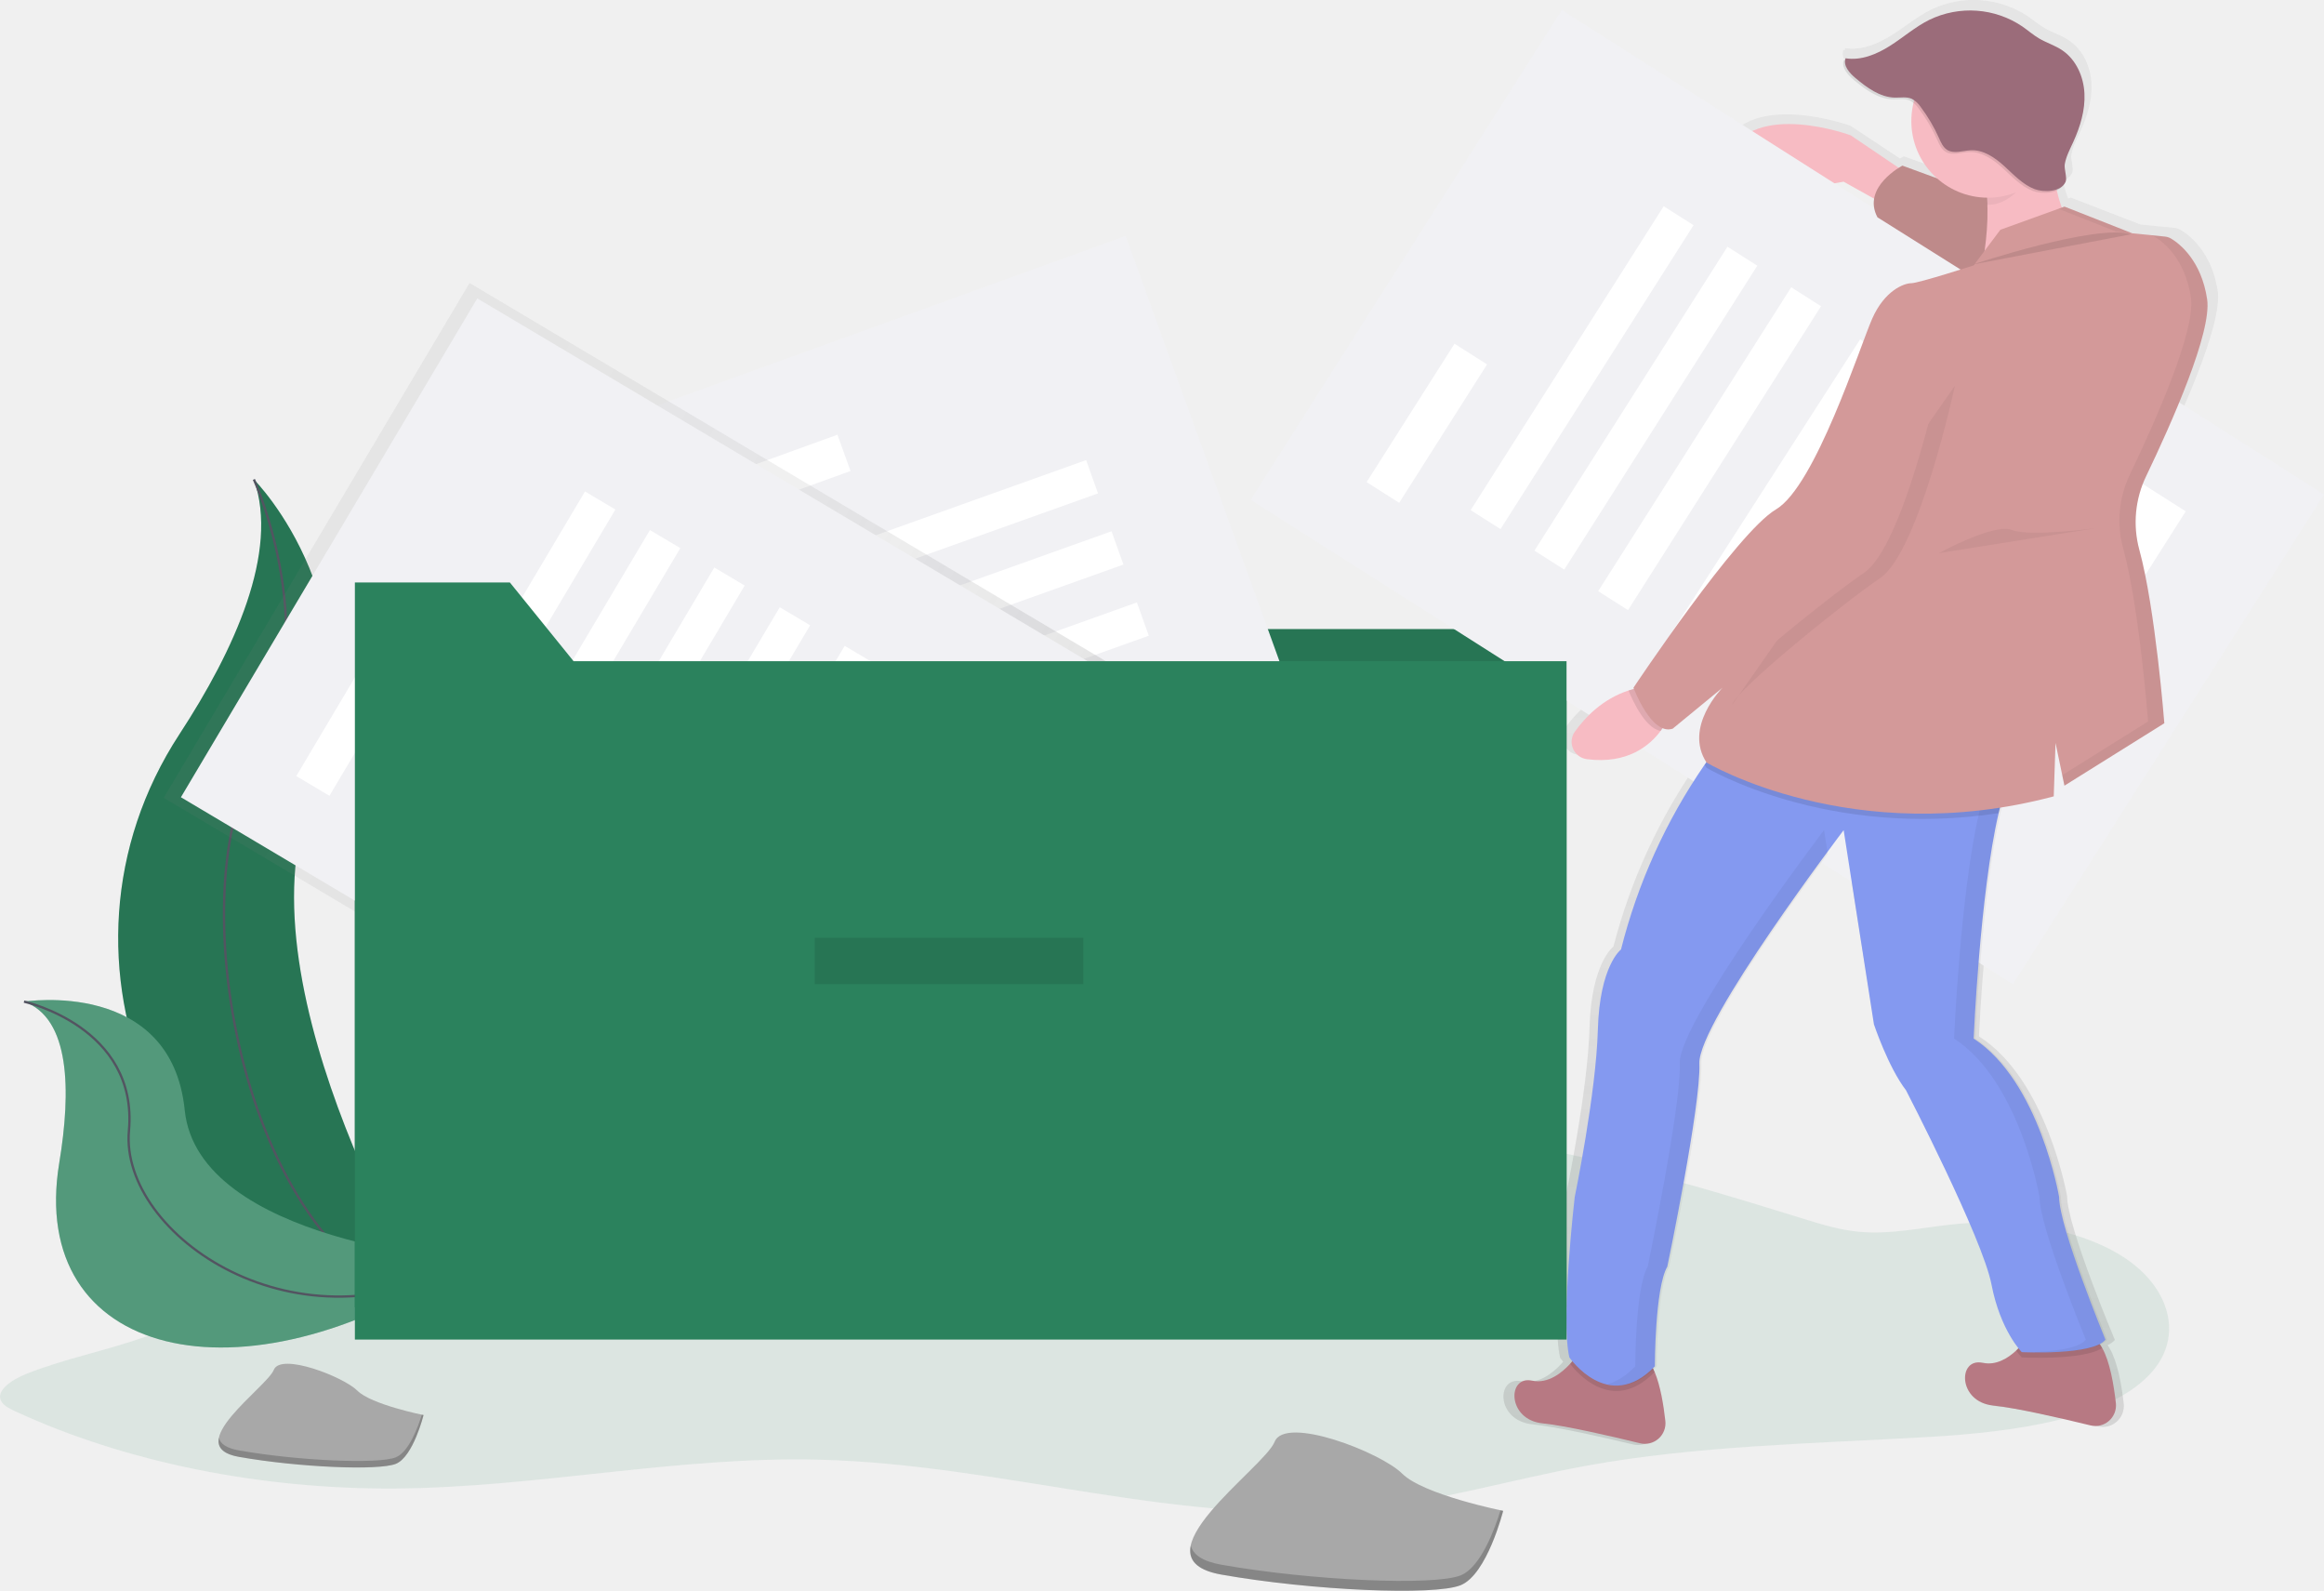
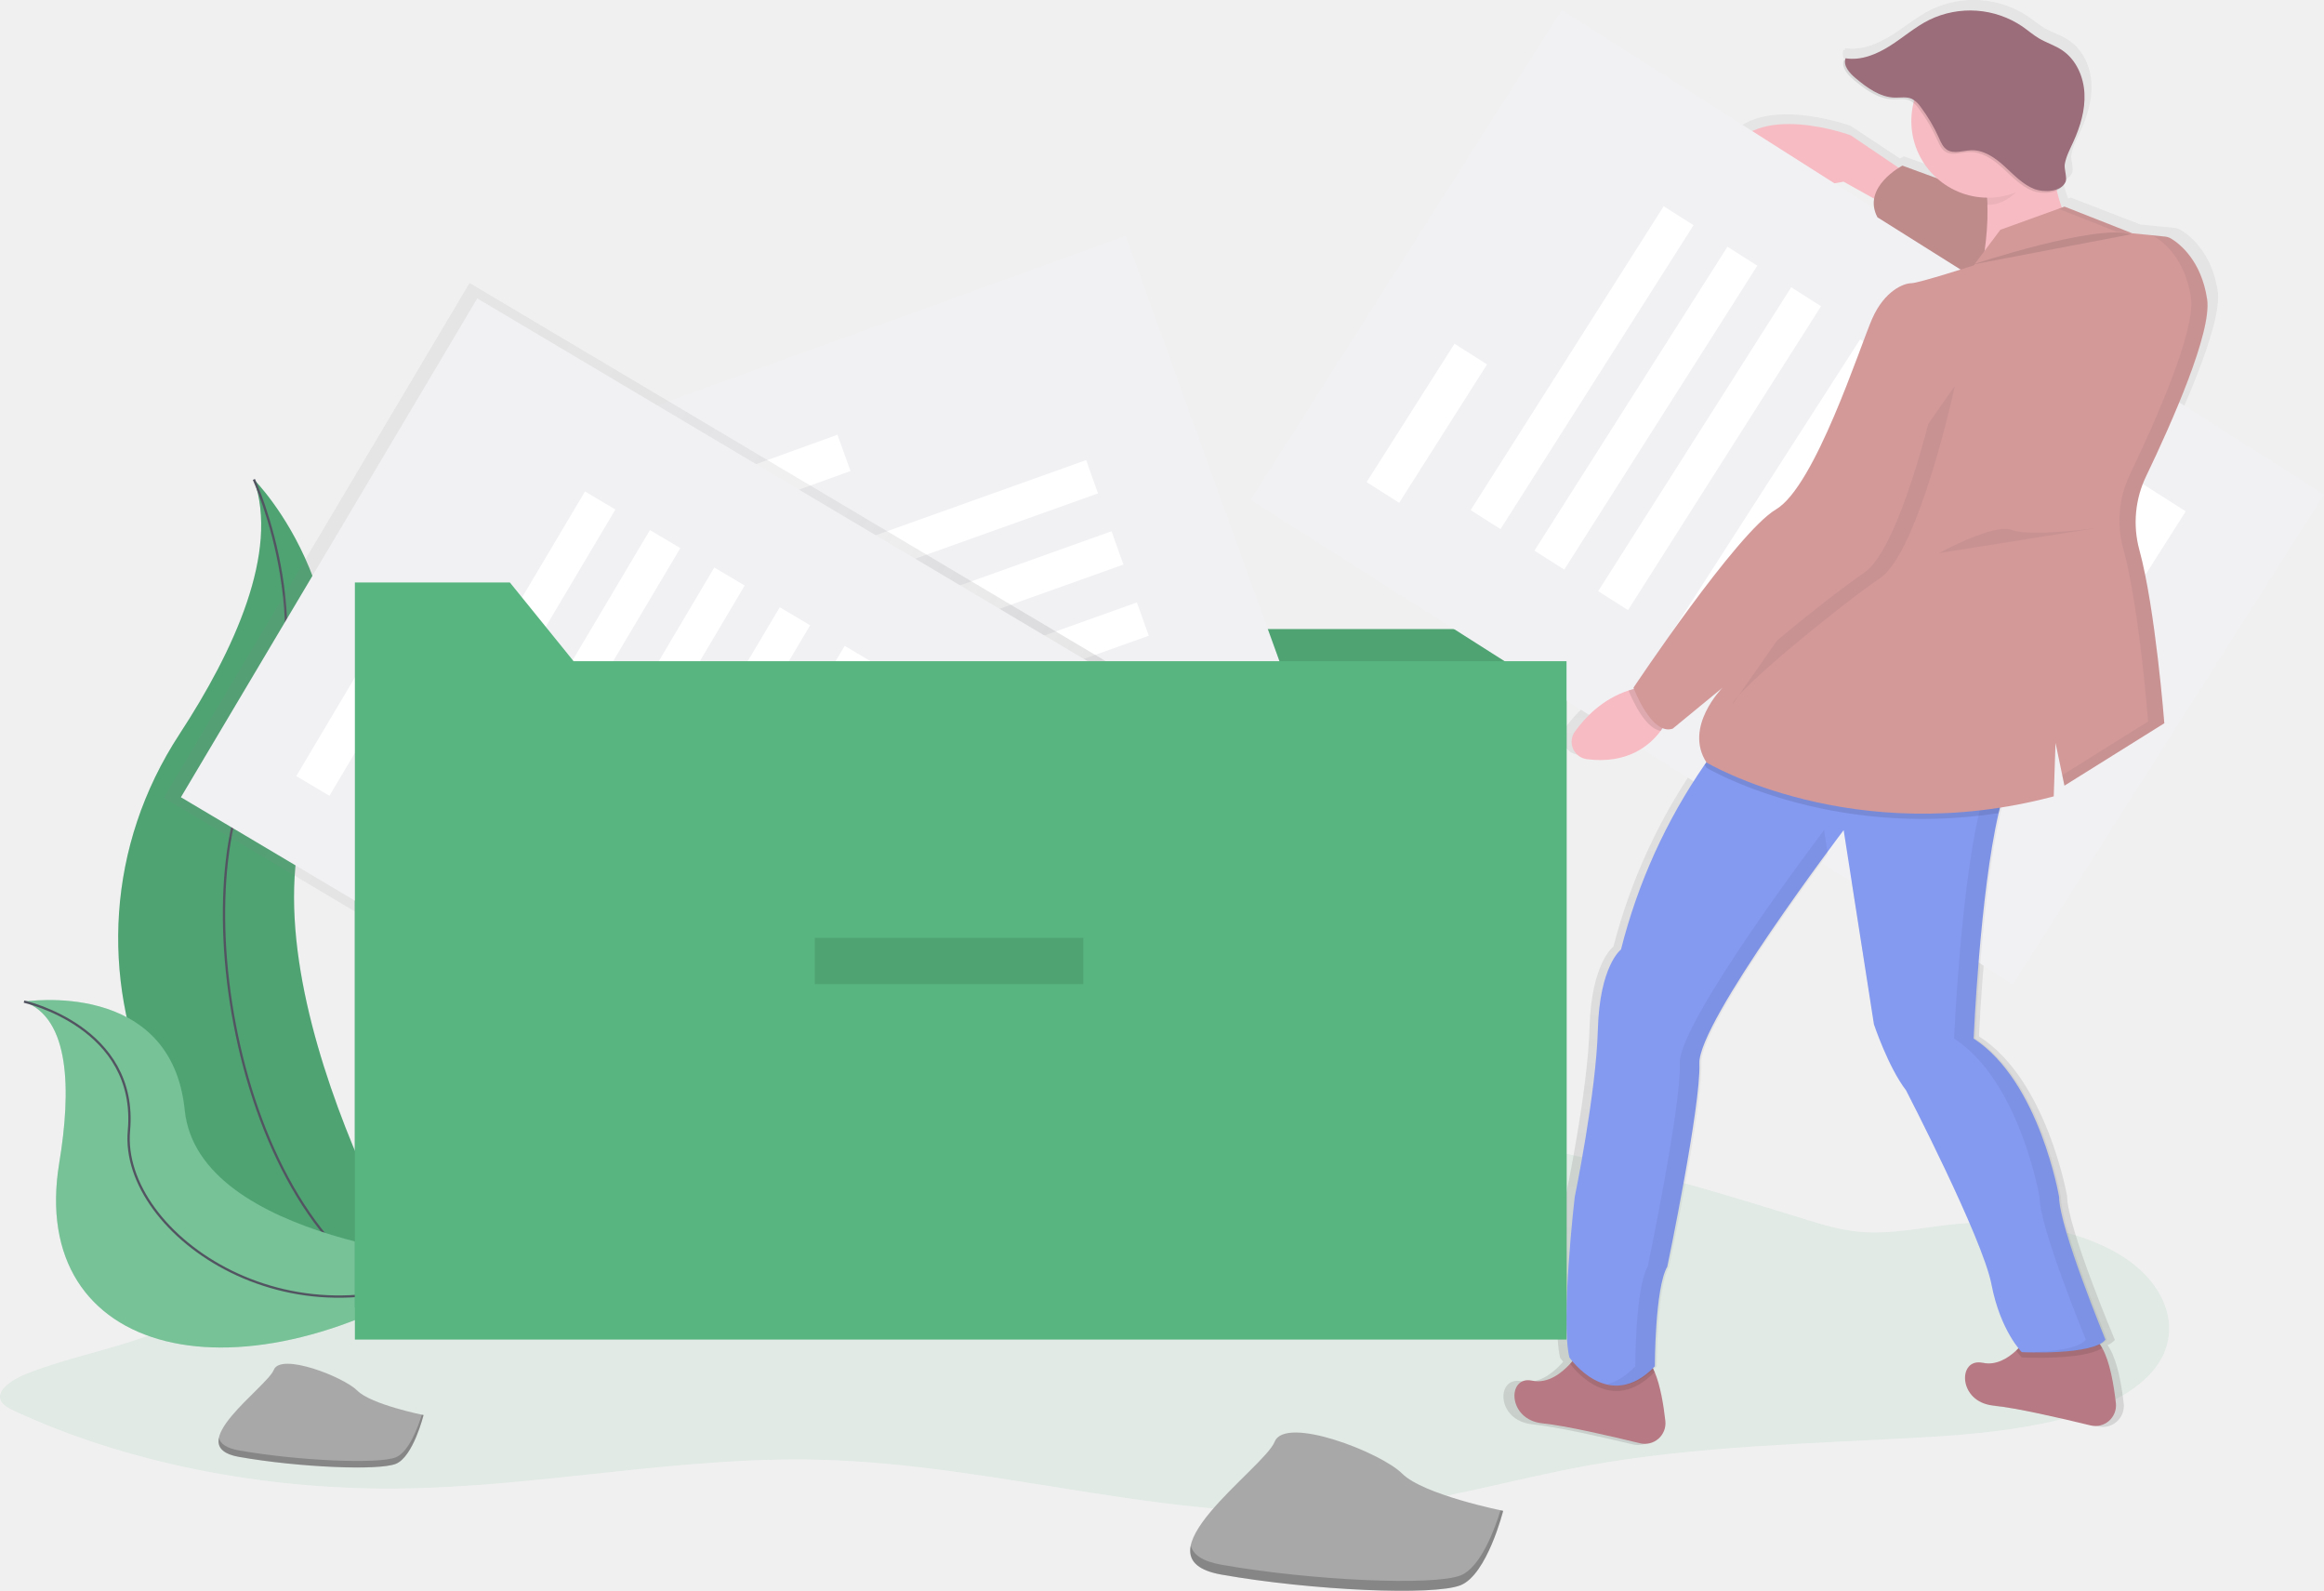
<svg xmlns="http://www.w3.org/2000/svg" xmlns:xlink="http://www.w3.org/1999/xlink" id="4ab60524-fc39-4f87-ab18-e44e377082c8" data-name="Layer 1" width="1003.96" height="687.01" viewBox="0 0 1003.96 687.01">
  <defs>
    <linearGradient id="f0a282d0-9b08-452c-9a6e-ab0cad214b10" x1="378.33" y1="494.44" x2="378.33" y2="91.8" gradientTransform="translate(29.55 152.11)" gradientUnits="userSpaceOnUse">
      <stop offset="0" stop-color="gray" stop-opacity="0.25" />
      <stop offset="0.54" stop-color="gray" stop-opacity="0.12" />
      <stop offset="1" stop-color="gray" stop-opacity="0.1" />
    </linearGradient>
    <linearGradient id="b45dc65a-d934-4006-b8a5-a3a1dfbcc07e" x1="901.92" y1="733" x2="901.92" y2="109" gradientTransform="matrix(1, 0, 0, 1, 0, 0)" xlink:href="#f0a282d0-9b08-452c-9a6e-ab0cad214b10" />
  </defs>
-   <path d="M196,630.27c-4.29,9.21,1.85,19.15-.28,28.66-2.69,12-18.11,21.34-34.72,27.3s-35.16,9.58-51.35,16c-7,2.77-14.3,7.88-10.66,12.58,1.26,1.63,3.62,2.77,5.93,3.84,47.16,21.76,105.45,33.58,163.69,33.2,61.6-.41,121.92-14,183.47-12.44,79.38,2,156.16,29.06,234.66,21.26C720.06,757.34,751,747.9,783.45,742c47.72-8.67,97.91-9.54,147.33-12.39,37.11-2.14,79.52-7.69,97.25-28.55,12.82-15.08,7.44-35-10.62-47.77s-46.91-18.23-73.56-15.75c-14.33,1.33-28.57,4.78-42.9,3.41-8.32-.8-16-3.18-23.59-5.52-58.71-18.2-119.53-36.36-184.7-39-106-4.33-204.25,32.55-307.52,48.5-16.08,2.48-33.54,4.39-48.73.23-16-4.39-26.5-14.76-42.53-19.13-7.61-2.08-16.09-2.68-23.57-4.94-20.56-6.22-11-14.77-39.54-9C215.86,615.13,200.8,620,196,630.27Z" transform="translate(-98.02 -109)" fill="#2b825d" opacity="0.1" />
-   <path d="M207.7,316.06S263.46,371.82,232,454.56s54,220.33,54,220.33-.92-.13-2.61-.43C168.81,654.24,111.91,523.27,175.59,426,199.26,389.79,218.7,347.36,207.7,316.06Z" transform="translate(-98.02 -109)" fill="#2b825d" />
+   <path d="M196,630.27c-4.29,9.21,1.85,19.15-.28,28.66-2.69,12-18.11,21.34-34.72,27.3s-35.16,9.58-51.35,16c-7,2.77-14.3,7.88-10.66,12.58,1.26,1.63,3.62,2.77,5.93,3.84,47.16,21.76,105.45,33.58,163.69,33.2,61.6-.41,121.92-14,183.47-12.44,79.38,2,156.16,29.06,234.66,21.26C720.06,757.34,751,747.9,783.45,742c47.72-8.67,97.91-9.54,147.33-12.39,37.11-2.14,79.52-7.69,97.25-28.55,12.82-15.08,7.44-35-10.62-47.77s-46.91-18.23-73.56-15.75c-14.33,1.33-28.57,4.78-42.9,3.41-8.32-.8-16-3.18-23.59-5.52-58.71-18.2-119.53-36.36-184.7-39-106-4.33-204.25,32.55-307.52,48.5-16.08,2.48-33.54,4.39-48.73.23-16-4.39-26.5-14.76-42.53-19.13-7.61-2.08-16.09-2.68-23.57-4.94-20.56-6.22-11-14.77-39.54-9C215.86,615.13,200.8,620,196,630.27Z" transform="translate(-98.02 -109)" fill="#58b580" opacity="0.1" />
+   <path d="M207.7,316.06S263.46,371.82,232,454.56s54,220.33,54,220.33-.92-.13-2.61-.43C168.81,654.24,111.91,523.27,175.59,426,199.26,389.79,218.7,347.36,207.7,316.06Z" transform="translate(-98.02 -109)" fill="#58b580" />
  <path d="M207.7,316.06S263.46,371.82,232,454.56s54,220.33,54,220.33-.92-.13-2.61-.43C168.81,654.24,111.91,523.27,175.59,426,199.26,389.79,218.7,347.36,207.7,316.06Z" transform="translate(-98.02 -109)" opacity="0.1" />
  <path d="M207.7,316.06s31.48,68.35,0,124.11-5.4,212.24,78.24,234.72" transform="translate(-98.02 -109)" fill="none" stroke="#535461" stroke-miterlimit="10" />
-   <path d="M108.39,541.58s63.63-10.13,69.43,46.89,122.34,64.93,122.34,64.93-.76.52-2.19,1.45C201.75,718,109.76,695.09,123.62,611.21,128.78,580,128.35,548.7,108.39,541.58Z" transform="translate(-98.02 -109)" fill="#2b825d" />
+   <path d="M108.39,541.58s63.63-10.13,69.43,46.89,122.34,64.93,122.34,64.93-.76.52-2.19,1.45C201.75,718,109.76,695.09,123.62,611.21,128.78,580,128.35,548.7,108.39,541.58Z" transform="translate(-98.02 -109)" fill="#58b580" />
  <path d="M108.39,541.58s63.63-10.13,69.43,46.89,122.34,64.93,122.34,64.93-.76.52-2.19,1.45C201.75,718,109.76,695.09,123.62,611.21,128.78,580,128.35,548.7,108.39,541.58Z" transform="translate(-98.02 -109)" fill="#f5f5f5" opacity="0.2" />
  <path d="M108.39,541.58s49.39,10.84,45.33,55.75,73.34,98.74,146.44,56.07" transform="translate(-98.02 -109)" fill="none" stroke="#535461" stroke-miterlimit="10" />
-   <polygon points="676.74 564.63 153.31 564.63 153.31 237.66 220.25 237.66 247.79 271.68 676.74 271.68 676.74 564.63" fill="#2b825d" />
+   <polygon points="676.74 564.63 153.31 564.63 153.31 237.66 220.25 237.66 247.79 271.68 676.74 271.68 676.74 564.63" fill="#58b580" />
  <polygon points="676.74 564.63 153.31 564.63 153.31 237.66 220.25 237.66 247.79 271.68 676.74 271.68 676.74 564.63" opacity="0.1" />
  <rect x="406.83" y="244.61" width="250.61" height="390.14" transform="matrix(0.94, -0.34, 0.34, 0.94, -214.87, 95.51)" fill="#f1f1f4" />
  <rect x="393.5" y="310.47" width="70.81" height="16.66" transform="matrix(0.94, -0.34, 0.34, 0.94, -180.24, 53.77)" fill="#fff" />
  <rect x="418.81" y="333.44" width="155.5" height="15.27" transform="translate(-183.79 77.81) rotate(-19.65)" fill="#fff" />
  <rect x="429.78" y="364.17" width="155.5" height="15.27" transform="translate(-193.48 83.29) rotate(-19.65)" fill="#fff" />
  <rect x="440.75" y="394.9" width="155.5" height="15.27" transform="translate(-203.18 88.77) rotate(-19.65)" fill="#fff" />
  <rect x="451.72" y="425.63" width="155.5" height="15.27" transform="translate(-212.87 94.24) rotate(-19.65)" fill="#fff" />
  <rect x="462.69" y="456.35" width="155.5" height="15.27" transform="translate(-222.56 99.72) rotate(-19.65)" fill="#fff" />
  <rect x="473.66" y="487.08" width="155.5" height="15.27" transform="translate(-232.25 105.2) rotate(-19.65)" fill="#fff" />
  <rect x="618.27" y="517.98" width="40.26" height="40.26" transform="translate(-241.78 136.97) rotate(-19.65)" fill="#fff" />
  <rect x="278.56" y="243.92" width="258.63" height="402.63" transform="translate(-281.26 459.43) rotate(-59.28)" fill="url(#f0a282d0-9b08-452c-9a6e-ab0cad214b10)" />
  <rect x="282.57" y="250.17" width="250.61" height="390.14" transform="translate(-281.26 459.43) rotate(-59.28)" fill="#f1f1f4" />
  <rect x="215.86" y="409.66" width="70.81" height="16.66" transform="translate(-334.45 311.47) rotate(-59.28)" fill="#fff" />
  <rect x="239.83" y="384.35" width="155.5" height="15.27" transform="translate(-279.65 355.76) rotate(-59.28)" fill="#fff" />
  <rect x="267.88" y="401.02" width="155.5" height="15.27" transform="translate(-280.26 388.03) rotate(-59.28)" fill="#fff" />
  <rect x="295.93" y="417.69" width="155.5" height="15.27" transform="matrix(0.51, -0.86, 0.86, 0.51, -280.87, 420.3)" fill="#fff" />
  <rect x="323.98" y="434.35" width="155.5" height="15.27" transform="translate(-281.48 452.56) rotate(-59.28)" fill="#fff" />
  <rect x="352.03" y="451.02" width="155.5" height="15.27" transform="translate(-282.09 484.83) rotate(-59.28)" fill="#fff" />
  <rect x="380.08" y="467.69" width="155.5" height="15.27" transform="translate(-282.69 517.1) rotate(-59.28)" fill="#fff" />
  <rect x="532.37" y="433.12" width="40.26" height="40.26" transform="matrix(0.51, -0.86, 0.86, 0.51, -217.41, 587.69)" fill="#fff" />
  <path d="M1056.2,236.09q0-.74-.15-1.41t-.26-1.55q-.28-1.52-.64-2.94-.18-.71-.37-1.39a37.43,37.43,0,0,0-7.51-14.29l-.6-.68q-.6-.66-1.19-1.25t-1.16-1.09c-.38-.34-.75-.65-1.11-.95-.71-.58-1.38-1.07-2-1.47s-.84-.55-1.19-.76a6.73,6.73,0,0,0-2.8-.91l-6.17-.6h0l-8.34-.82L992.6,194.35l-1.19.42a68.94,68.94,0,0,1-2.23-7.37,6.71,6.71,0,0,0,2.38-1.73,5.42,5.42,0,0,0,1.64-2.09c.76-1.74-.69-5.46-.4-7.58.48-3.41,2.26-6.71,3.71-9.8,3.1-6.64,5.36-13.83,5-21.12s-3.71-14.68-9.9-18.76c-3.2-2.11-7-3.24-10.29-5.16-2.59-1.5-4.87-3.45-7.34-5.14a42.38,42.38,0,0,0-41.53-2.95c-6.26,3.07-11.6,7.65-17.51,11.32s-12.87,6.51-19.78,5.42a4.38,4.38,0,0,0-.21.85l-.58-.07c-1.19,3.23,1.73,6.41,4.42,8.62,5.1,4.18,10.89,8.36,17.55,8.5,2.57.06,5.29-.48,7.63.57a6.83,6.83,0,0,1,1.42.88A32.8,32.8,0,0,0,935.8,182l-15.38-5.5s-.64.33-1.64.95l-21.37-14.13s-42.83-15.51-54.73,8.53,51.56,11.63,51.56,11.63l13.58,7.42a12.26,12.26,0,0,0,1.49,8.09l37,22.74c-7.48,2.29-19.77,6-22,6-3.17,0-11.9,3.1-17.45,15.51s-25.38,72.91-42.83,83-63.46,77.56-63.46,77.56l.21.53q-1.23.32-2.41.71c-11.51,3.72-19.25,11.57-23.92,17.92a7.6,7.6,0,0,0,5.36,12c18.16,2.28,28.08-6,32.85-12.32.31-.41.6-.81.87-1.2a6.42,6.42,0,0,0,4.48.2l22.21-17.84s-17.38,17-7.19,32.49l-.77,1.07a246.31,246.31,0,0,0-37.25,80.46s-9.52,7-10.31,34.9-10.31,72.91-10.31,72.91-6.35,53.52-2.38,69.81c0,0,.46.65,1.3,1.64-.3.35-.62.73-1,1.12-3.46,3.72-9.71,8.85-17,7.32-11.11-2.33-11.11,17.06,4.76,18.62,10.22,1,30.29,5.54,43.3,8.64a9.1,9.1,0,0,0,11.31-9.67c-.78-6.95-2.19-15.36-4.76-21.35-.16-.37-.32-.73-.49-1.09.47-.43.93-.88,1.4-1.36,0,0,0-34.13,5.55-43.44,0,0,15.07-70.58,14.28-88.42-.62-14,39.09-68.32,56.38-91.28l-.14-.87c4.42-5.86,7.22-9.46,7.22-9.46l13.48,84.54S914.07,569,922,579.06c0,0,34.11,64.38,38.07,84.54,3,15.29,9.2,24.33,12,27.81-.33.33-.67.66-1,1-3.61,3.29-8.94,6.59-15,5.33C945,695.4,945,714.79,960.87,716.34c10.22,1,30.29,5.54,43.3,8.64a9.1,9.1,0,0,0,11.31-9.67c-.9-8.07-2.67-18.11-6.09-24q-.43-.75-.9-1.41a8.38,8.38,0,0,0,3.15-2.21S991,638.78,991,625.59c0,0-8.73-50.42-38.07-69,0,0,2.78-63.05,11.13-98.15q.31-1.3.63-2.55c7.51-1.17,15.23-2.74,23.14-4.79l.79-23.27,4,18.62L1037,419.28s-.39-4.89-1.14-12.39c-.38-3.75-.84-8.15-1.4-12.92-.44-3.82-.95-7.87-1.5-12q-.21-1.55-.43-3.12c-.58-4.18-1.22-8.41-1.91-12.55q-.39-2.33-.8-4.61c-.36-2-.74-4-1.13-5.94q-.29-1.45-.6-2.86t-.62-2.76q-.31-1.35-.63-2.65l-.32-1.28q-.33-1.26-.66-2.46a44.17,44.17,0,0,1-1.61-10.17q-.08-2,0-4.1t.4-4.08q.14-1,.34-2a45.92,45.92,0,0,1,2.25-7.92q.74-1.93,1.66-3.81c1.44-2.93,3-6.11,4.56-9.46q1.19-2.51,2.4-5.13t2.44-5.32c7.72-17.1,15.34-36.16,17.38-48.67.21-1.32.37-2.56.45-3.73A24.72,24.72,0,0,0,1056.2,236.09Z" transform="translate(-98.02 -109)" fill="url(#b45dc65a-d934-4006-b8a5-a3a1dfbcc07e)" />
  <path d="M923.71,185.16l-26.16-17.7s-41.55-15.39-53.09,8.46,50,11.54,50,11.54l26.16,14.62Z" transform="translate(-98.02 -109)" fill="#f7bbc3" />
  <rect x="744.83" y="128.61" width="250.61" height="390.14" transform="translate(32.3 775.56) rotate(-57.57)" fill="#f1f1f4" />
  <rect x="679" y="283.44" width="70.81" height="16.66" transform="translate(-12.99 629.32) rotate(-57.57)" fill="#fff" />
  <rect x="703.72" y="260.13" width="155.5" height="15.27" transform="translate(38.38 674.79) rotate(-57.57)" fill="#fff" />
  <rect x="731.26" y="277.62" width="155.5" height="15.27" transform="translate(36.39 706.15) rotate(-57.57)" fill="#fff" />
  <rect x="758.8" y="295.12" width="155.5" height="15.27" transform="translate(34.39 737.51) rotate(-57.57)" fill="#fff" />
  <rect x="786.34" y="312.62" width="155.5" height="15.27" transform="matrix(0.54, -0.84, 0.84, 0.54, 32.39, 768.87)" fill="#fff" />
  <rect x="813.88" y="330.11" width="155.5" height="15.27" transform="translate(30.4 800.23) rotate(-57.57)" fill="#fff" />
  <rect x="841.42" y="347.61" width="155.5" height="15.27" transform="matrix(0.54, -0.84, 0.84, 0.54, 28.4, 831.59)" fill="#fff" />
  <rect x="994.33" y="315.87" width="40.26" height="40.26" transform="translate(88.83 903.09) rotate(-57.57)" fill="#fff" />
  <path d="M1001.1,724.59c-12.62-3.08-32.09-7.58-42-8.57-15.39-1.54-15.39-20.77-4.62-18.46,5.84,1.25,11-2,14.51-5.29A34,34,0,0,0,972,689a8.89,8.89,0,0,1,5-3c5.77-1.26,17.78-3.16,25.17.82a10.87,10.87,0,0,1,4,4.36c3.32,5.89,5,15.84,5.91,23.85A8.9,8.9,0,0,1,1001.1,724.59Z" transform="translate(-98.02 -109)" fill="#b77983" />
  <path d="M806.45,732.29c-12.62-3.08-32.09-7.58-42-8.57-15.39-1.54-15.39-20.77-4.62-18.46,7,1.52,13.11-3.58,16.46-7.26.41-.45.78-.88,1.1-1.28a8.89,8.89,0,0,1,5-3c5.77-1.26,17.78-3.16,25.17.82,2.16,1.17,3.89,3.73,5.27,7,2.49,5.94,3.86,14.28,4.62,21.17A8.9,8.9,0,0,1,806.45,732.29Z" transform="translate(-98.02 -109)" fill="#b77983" />
  <path d="M812.8,701.52c-18.37,18.93-34.12-.35-36.51-3.53.41-.45.78-.88,1.1-1.28a8.89,8.89,0,0,1,5-3c5.77-1.26,17.78-3.16,25.17.82C809.69,695.65,811.42,698.21,812.8,701.52Z" transform="translate(-98.02 -109)" opacity="0.1" />
  <path d="M1006.16,691.15c-8,5.44-34.75,4.1-34.75,4.1a26.36,26.36,0,0,1-2.42-3A34,34,0,0,0,972,689a8.89,8.89,0,0,1,5-3c5.77-1.26,17.78-3.16,25.17.82A10.87,10.87,0,0,1,1006.16,691.15Z" transform="translate(-98.02 -109)" opacity="0.1" />
  <path d="M1007.57,687.56c-5.39,6.92-36.16,5.39-36.16,5.39s-9.23-9.23-13.08-29.24-36.93-83.86-36.93-83.86c-7.69-10-13.85-28.47-13.85-28.47l-13.08-83.86s-63.09,83.09-62.32,100.79S818.3,656,818.3,656c-5.39,9.23-5.39,43.08-5.39,43.08-20,20.77-36.93-3.85-36.93-3.85-3.85-16.16,2.31-69.24,2.31-69.24s9.23-44.62,10-72.32,10-34.62,10-34.62a246.78,246.78,0,0,1,36.13-79.81c4.65-6.66,7.72-10.21,7.72-10.21l124.64,14.62c-2,4-3.79,9.73-5.36,16.51-8.1,34.81-10.79,97.36-10.79,97.36C979.1,576,987.56,626,987.56,626,987.56,639.08,1007.57,687.56,1007.57,687.56Z" transform="translate(-98.02 -109)" fill="#8499f0" />
  <g opacity="0.05">
    <path d="M887.6,477.76,886,467.51s-63.09,83.09-62.32,100.79S809.84,656,809.84,656c-5.39,9.23-5.39,43.08-5.39,43.08-4.19,4.35-8.25,6.71-12,7.72,6.06,1.59,13.43.43,21.28-7.72,0,0,0-33.85,5.39-43.08,0,0,14.62-70,13.85-87.71C832.32,554.45,870.84,500.54,887.6,477.76Z" transform="translate(-98.02 -109)" />
    <path d="M988.33,626s-8.46-50-36.93-68.47c0,0,2.69-62.54,10.79-97.36,1.58-6.78,3.35-12.5,5.36-16.51L842.92,429s-.29.34-.82,1l116.23,13.63c-2,4-3.79,9.73-5.36,16.51-8.1,34.81-10.79,97.36-10.79,97.36C970.64,576,979.1,626,979.1,626c0,13.08,20,61.55,20,61.55-3.17,4.08-15.17,5.22-24.49,5.47,7.39.19,29.26.26,33.72-5.47C1008.34,687.56,988.33,639.08,988.33,626Z" transform="translate(-98.02 -109)" />
  </g>
  <path d="M819.07,418.28a27.86,27.86,0,0,1-3.65,6.37c-4.63,6.23-14.25,14.48-31.87,12.22a7.57,7.57,0,0,1-5.2-11.89c4.52-6.3,12-14.09,23.2-17.78a41.79,41.79,0,0,1,9.82-2Z" transform="translate(-98.02 -109)" fill="#f7bbc3" />
  <path d="M981.55,203.11l-61.7-22.57s-17.7,9.23-10.77,22.31l60,37.7Z" transform="translate(-98.02 -109)" fill="#d39999" />
  <path d="M981.55,203.11l-61.7-22.57s-17.7,9.23-10.77,22.31l60,37.7Z" transform="translate(-98.02 -109)" opacity="0.1" />
  <path d="M983.72,165.92s-.77,36.16,15.39,48.47-46.93,19.23-46.93,19.23,10-36.93,0-56.16S983.72,165.92,983.72,165.92Z" transform="translate(-98.02 -109)" fill="#f7bbc3" />
  <path d="M966.79,443.66c-2,4-3.79,9.73-5.36,16.51-74.41,11.36-126.2-19.59-126.2-19.59-.28-.45-.55-.89-.8-1.33,4.65-6.66,7.72-10.21,7.72-10.21Z" transform="translate(-98.02 -109)" opacity="0.1" />
  <path d="M819.07,418.28a27.86,27.86,0,0,1-3.65,6.37c-7.12-1.18-12.82-14.8-13.87-17.46a41.79,41.79,0,0,1,9.82-2Z" transform="translate(-98.02 -109)" opacity="0.1" />
  <path d="M989.87,198.23l-27.7,10-11.54,15.39s-23.85,7.69-26.93,7.69-11.54,3.08-16.93,15.39S882.16,319,865.23,329,803.68,406,803.68,406s7.69,20.77,16.93,17.7L842.15,406s-16.93,16.93-6.92,32.31c0,0,63.09,37.7,150,14.62l.77-23.08,3.85,18.46L1033,421.35s-3.86-49.66-10.81-74.94a45.66,45.66,0,0,1,3-31.84c11.17-23.28,28.41-62.16,26.31-76.34-2.48-16.71-11.92-24-15.52-26.16a6.43,6.43,0,0,0-2.71-.9l-14.08-1.41Z" transform="translate(-98.02 -109)" fill="#d39999" />
  <path d="M942.55,275.56s-15.39,71.55-32.31,83.09-62.32,48.47-63.86,54.63" transform="translate(-98.02 -109)" opacity="0.05" />
  <path d="M935.63,273.25s-15.39,71.55-32.31,83.09S841,404.81,839.46,411" transform="translate(-98.02 -109)" fill="#d39999" />
  <path d="M950.25,223.24s53.09-17.7,68.47-13.08" transform="translate(-98.02 -109)" opacity="0.1" />
  <g opacity="0.05">
    <path d="M1025.11,314.58c11.17-23.28,28.41-62.16,26.31-76.34-2.48-16.71-11.92-24-15.52-26.16a6.43,6.43,0,0,0-2.71-.9l-6-.6a6.32,6.32,0,0,1,1.78.73c3.6,2.2,13,9.45,15.52,26.16,2.1,14.17-15.14,53.06-26.31,76.34a45.66,45.66,0,0,0-3,31.84c7,25.28,10.81,74.94,10.81,74.94l-37.1,23.19.94,4.51L1033,421.35s-3.86-49.66-10.81-74.94A45.66,45.66,0,0,1,1025.11,314.58Z" transform="translate(-98.02 -109)" />
    <polygon points="914.16 100.01 920.83 100.67 891.85 89.23 889.25 90.17 914.16 100.01" />
  </g>
  <path d="M935.63,347.88s23.85-13.08,31.54-10,36.16-.77,36.16-.77" transform="translate(-98.02 -109)" opacity="0.05" />
  <path d="M981,175.54c-.88-7.71,2.69-6.54,2.69-6.54s-41.55-7.69-31.54,11.54c2.5,4.82,3.75,10.74,4.22,16.92h.39C968.38,197.47,975.11,184.56,981,175.54Z" transform="translate(-98.02 -109)" opacity="0.05" />
  <circle cx="858.77" cy="52.3" r="33.08" fill="#f7bbc3" />
  <path d="M992.89,171.09c3-6.58,5.2-13.72,4.83-21s-3.6-14.57-9.6-18.61c-3.1-2.09-6.76-3.21-10-5.11-2.51-1.49-4.73-3.42-7.12-5.1a40.33,40.33,0,0,0-40.28-2.93c-6.07,3-11.25,7.59-17,11.23s-12.48,6.45-19.19,5.37c-1.15,3.2,1.68,6.36,4.29,8.55,4.95,4.15,10.56,8.29,17,8.43,2.5.06,5.13-.48,7.4.57a10.62,10.62,0,0,1,3.78,3.51,68.76,68.76,0,0,1,7.85,13.31c.86,1.93,1.74,4,3.52,5.17,3,1.9,6.83.32,10.35.18,5.48-.21,10.4,3.23,14.46,6.93s7.91,7.9,13,9.85c3.82,1.45,11.46,1.4,13.41-3.17.73-1.72-.67-5.41-.38-7.52C989.75,177.42,991.49,174.16,992.89,171.09Z" transform="translate(-98.02 -109)" opacity="0.1" />
  <path d="M993.66,170.32c3-6.58,5.2-13.72,4.83-21s-3.6-14.57-9.6-18.61c-3.1-2.09-6.76-3.21-10-5.11-2.51-1.49-4.73-3.42-7.12-5.1a40.33,40.33,0,0,0-40.28-2.93c-6.07,3-11.25,7.59-17,11.23s-12.48,6.45-19.19,5.37c-1.15,3.2,1.68,6.36,4.29,8.55,4.95,4.15,10.56,8.29,17,8.43,2.5.06,5.13-.48,7.4.57a10.62,10.62,0,0,1,3.78,3.51,68.76,68.76,0,0,1,7.85,13.31c.86,1.93,1.74,4,3.52,5.17,3,1.9,6.83.32,10.35.18,5.48-.21,10.4,3.23,14.46,6.93s7.91,7.9,13,9.85c3.82,1.45,11.46,1.4,13.41-3.17.73-1.72-.67-5.41-.38-7.52C990.52,176.66,992.26,173.39,993.66,170.32Z" transform="translate(-98.02 -109)" fill="#9b6c7a" />
-   <polygon points="676.74 578.51 153.31 578.51 153.31 251.54 220.25 251.54 247.79 285.56 676.74 285.56 676.74 578.51" fill="#2b825d" />
+   <polygon points="676.74 578.51 153.31 578.51 153.31 251.54 220.25 251.54 247.79 285.56 676.74 285.56 676.74 578.51" fill="#58b580" />
  <path d="M281,720.13s-22.57-4.51-28.59-10.53-33.1-16.55-36.11-9-40.62,33.1-15,37.62,60.18,6,67.71,3S281,720.13,281,720.13Z" transform="translate(-98.02 -109)" fill="#a8a8a8" />
  <path d="M201.26,735.39c25.58,4.51,60.18,6,67.71,3,5.73-2.29,9.71-13.3,11.28-18.43l.75.16s-4.51,18.06-12,21.06-42.13,1.5-67.71-3c-7.38-1.3-9.49-4.36-8.7-8.24C193.19,732.48,195.76,734.42,201.26,735.39Z" transform="translate(-98.02 -109)" opacity="0.2" />
  <path d="M747.38,761.49s-34.43-6.89-43.62-16.07-50.5-25.25-55.09-13.77-62,50.5-23,57.39,91.82,9.18,103.3,4.59S747.38,761.49,747.38,761.49Z" transform="translate(-98.02 -109)" fill="#a8a8a8" />
  <path d="M625.72,784.77c39,6.89,91.82,9.18,103.3,4.59,8.74-3.5,14.82-20.3,17.22-28.11l1.15.24S740.5,789,729,793.62s-64.28,2.3-103.3-4.59c-11.27-2-14.49-6.66-13.27-12.56C613.41,780.32,617.33,783.29,625.72,784.77Z" transform="translate(-98.02 -109)" opacity="0.2" />
  <rect x="351.98" y="405.02" width="116" height="20" opacity="0.1" />
</svg>
